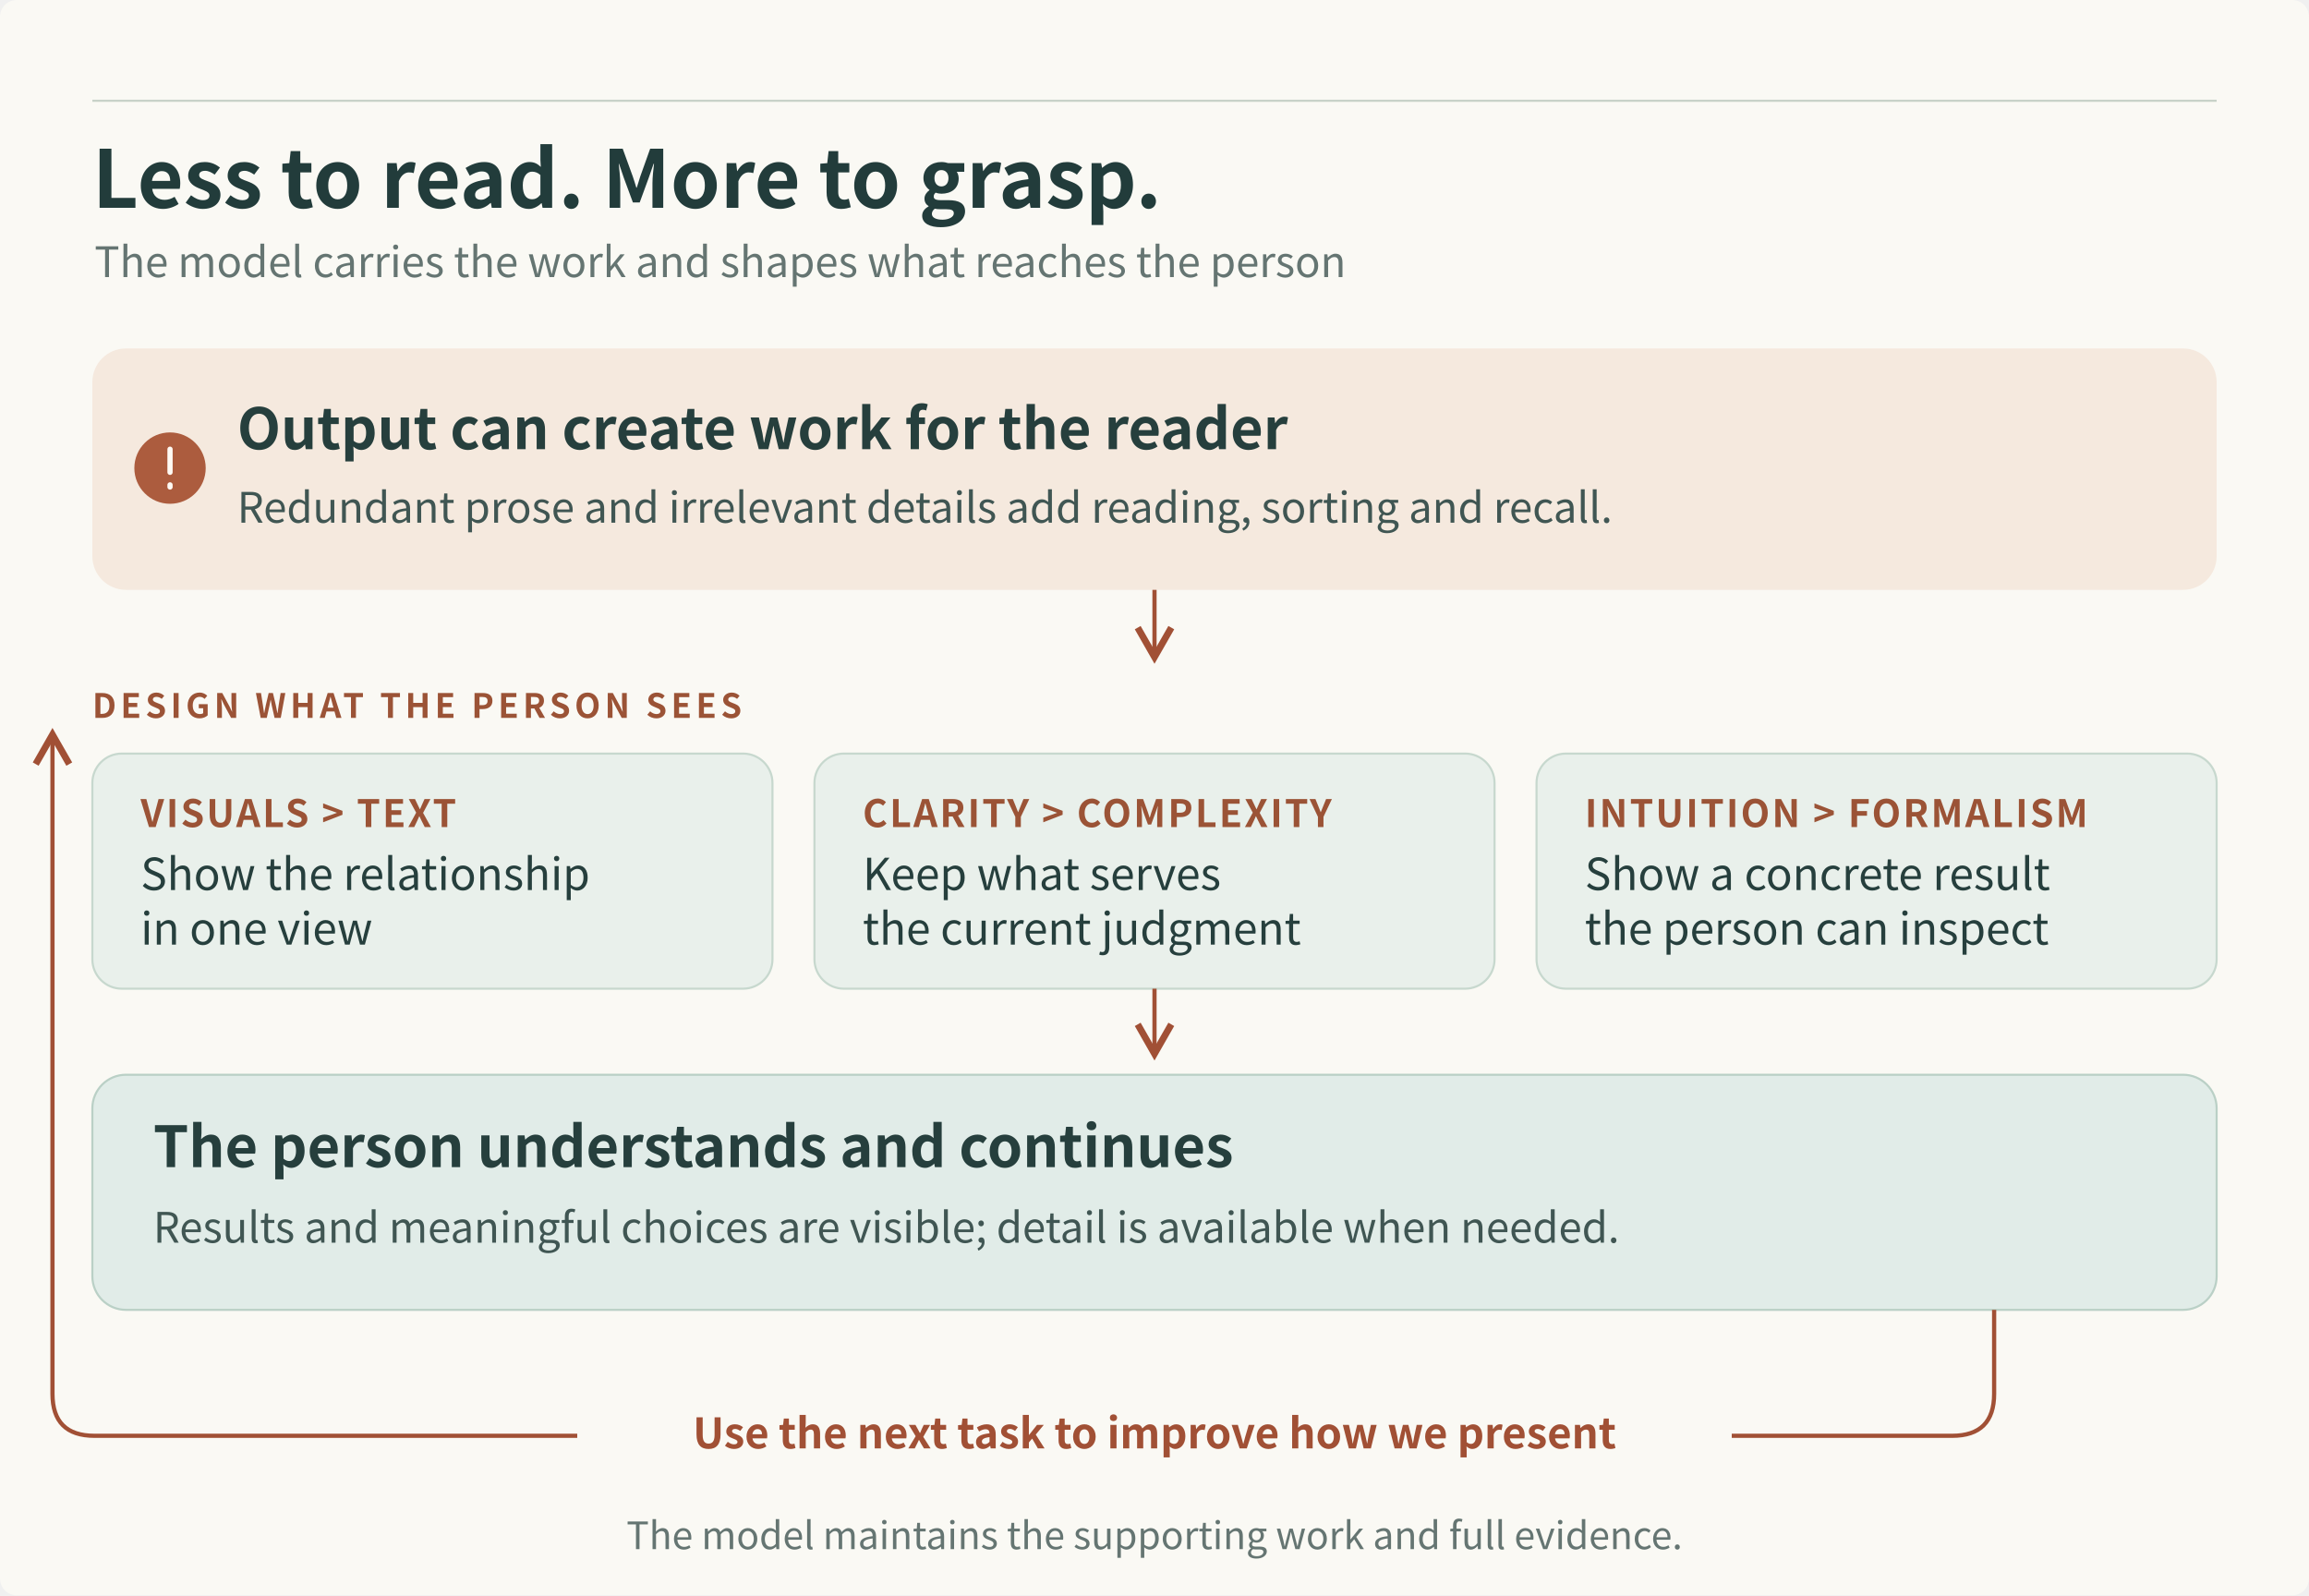
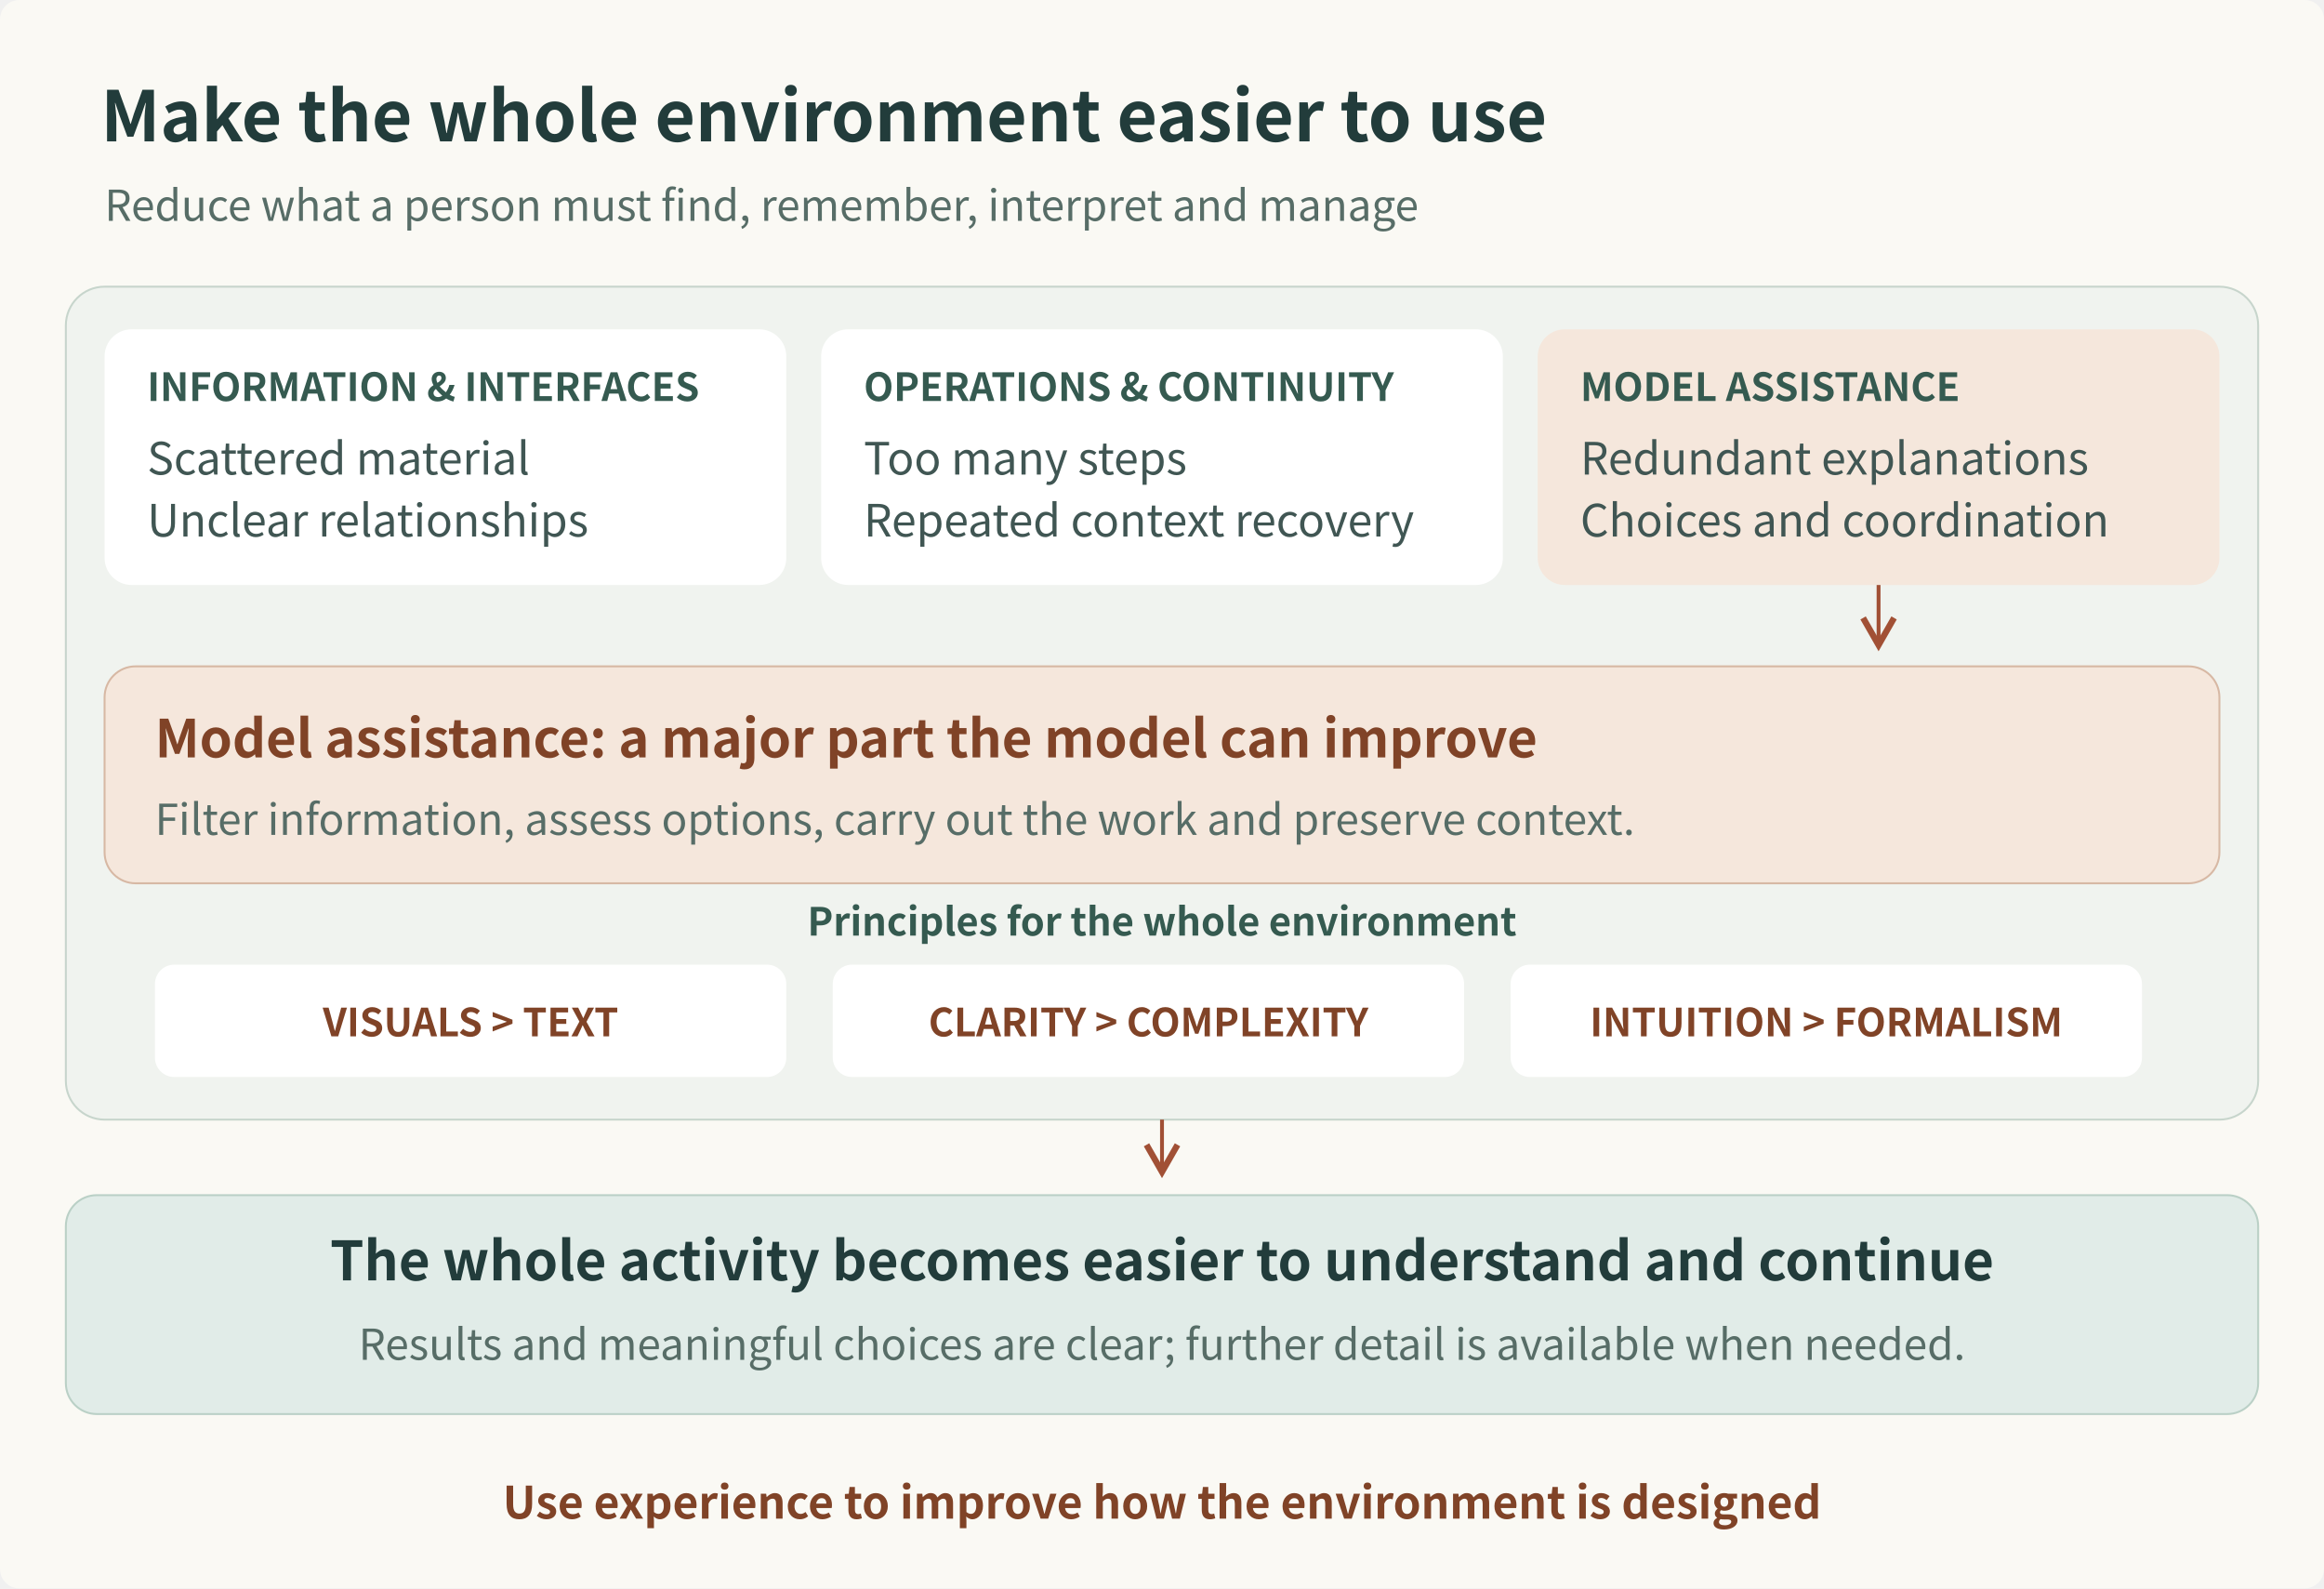
- <svg xmlns="http://www.w3.org/2000/svg" role="img" aria-labelledby="title desc" viewBox="0 0 1100 760">
-   <style>text{font-family:"PingFang SC","Noto Sans CJK SC","Microsoft YaHei",sans-serif}.title{font-size:38px;font-weight:600;fill:#223c3b}.subtitle{font-size:20px;fill:#657572}.eyebrow{font-size:16px;font-weight:700;letter-spacing:2px;fill:#9b5336}.heading{font-size:27px;font-weight:600;fill:#263f3d}.body{font-size:20px;fill:#405653}.cardtitle{font-size:18px;font-weight:700;letter-spacing:1px;fill:#9b5336}.cardbody{font-size:21px;fill:#263f3d}.small{font-size:18px;fill:#657572}.return{font-size:20px;font-weight:600;fill:#a15035}</style>
+ <svg xmlns="http://www.w3.org/2000/svg" role="img" aria-labelledby="title desc" viewBox="0 0 1200 820">
+   <style>text{font-family:"PingFang SC","Noto Sans CJK SC","Microsoft YaHei",sans-serif}.title{font-size:36px;font-weight:600;fill:#223c3b}.sub{font-size:22px;fill:#576d67}.label{font-size:20px;font-weight:600;fill:#355a50}.body{font-size:23px;fill:#405653}.focus{font-size:27px;font-weight:600;fill:#804327}.rule{font-size:20px;font-weight:700;fill:#804327}.result{font-size:28px;font-weight:600;fill:#223c3b}.return{font-size:23px;font-weight:600;fill:#804327}</style>
  <defs>
    <marker id="arrow" markerWidth="10" markerHeight="10" refX="8" refY="5" orient="auto">
      <path d="M1 1L8 5L1 9" fill="none" stroke="#a15035" stroke-width="1.6" />
    </marker>
  </defs>
-   <rect width="1100" height="760" rx="8" fill="#faf9f4" />
-   <path d="M44 48H1056" stroke="#c8d2c8" />
-   <text x="44" y="99" class="title">Less to read. More to grasp.</text>
-   <text x="45" y="132" class="subtitle">The model carries the work and shapes what reaches the person</text>
-   <rect x="44" y="166" width="1012" height="115" rx="16" fill="#f5e9de" />
-   <circle cx="81" cy="223" r="17" fill="#ac5c3e" />
-   <path d="M81 214v11m0 6v1" stroke="#fffaf4" stroke-width="2.5" stroke-linecap="round" />
-   <text x="113" y="214" class="heading">Output can create work for the reader</text>
-   <text x="113" y="249" class="body">Redundant prose and irrelevant details add reading, sorting and recall.</text>
-   <path d="M550 281V313" fill="none" stroke="#a15035" stroke-width="2" marker-end="url(#arrow)" />
-   <text x="44" y="342" class="eyebrow">DESIGN WHAT THE PERSON SEES</text>
-   <rect x="44" y="359" width="324" height="112" rx="14" fill="#e9f0eb" stroke="#c7d8ce" />
-   <text x="67" y="394" class="cardtitle">VISUALS &gt; TEXT</text>
-   <text x="67" y="424" class="cardbody">Show the relationship</text>
-   <text x="67" y="450" class="cardbody">in one view</text>
-   <rect x="388" y="359" width="324" height="112" rx="14" fill="#e9f0eb" stroke="#c7d8ce" />
-   <text x="411" y="394" class="cardtitle">CLARITY &gt; COMPLEXITY</text>
-   <text x="411" y="424" class="cardbody">Keep what serves</text>
-   <text x="411" y="450" class="cardbody">the current judgment</text>
-   <rect x="732" y="359" width="324" height="112" rx="14" fill="#e9f0eb" stroke="#c7d8ce" />
-   <text x="755" y="394" class="cardtitle">INTUITION &gt; FORMALISM</text>
-   <text x="755" y="424" class="cardbody">Show a concrete result</text>
-   <text x="755" y="450" class="cardbody">the person can inspect</text>
-   <path d="M550 471V502" fill="none" stroke="#a15035" stroke-width="2" marker-end="url(#arrow)" />
-   <rect x="44" y="512" width="1012" height="112" rx="16" fill="#e1ece8" stroke="#bad0c6" />
-   <text x="73" y="556" class="heading">The person understands and continues</text>
-   <text x="73" y="592" class="body">Results and meaningful choices are visible; detail is available when needed.</text>
-   <path d="M950 624V664Q950 684 930 684H45Q25 684 25 664V350" fill="none" stroke="#a15035" stroke-width="2" marker-end="url(#arrow)" />
-   <rect x="275" y="664" width="550" height="39" rx="9" fill="#faf9f4" />
-   <text text-anchor="middle" x="550" y="690" class="return">Use the next task to improve how we present</text>
-   <text text-anchor="middle" x="550" y="738" class="small">The model maintains the supporting work and full evidence.</text>
+   <rect width="1200" height="820" rx="10" fill="#faf9f4" />
+   <rect x="34" y="148" width="1132" height="430" rx="20" fill="#f0f3ef" stroke="#c7d5cc" />
+   <text x="52" y="73" class="title">Make the whole environment easier to use</text>
+   <text x="54" y="114" class="sub">Reduce what a person must find, remember, interpret and manage</text>
+   <rect x="54" y="170" width="352" height="132" rx="14" fill="#ffffff" />
+   <text x="76" y="207" class="label">INFORMATION &amp; INTERFACES</text>
+   <text x="76" y="245" class="body">Scattered material</text>
+   <text x="76" y="277" class="body">Unclear relationships</text>
+   <rect x="424" y="170" width="352" height="132" rx="14" fill="#ffffff" />
+   <text x="446" y="207" class="label">OPERATIONS &amp; CONTINUITY</text>
+   <text x="446" y="245" class="body">Too many steps</text>
+   <text x="446" y="277" class="body">Repeated context recovery</text>
+   <rect x="794" y="170" width="352" height="132" rx="14" fill="#f5e7dc" />
+   <text x="816" y="207" class="label">MODEL ASSISTANCE</text>
+   <text x="816" y="245" class="body">Redundant explanations</text>
+   <text x="816" y="277" class="body">Choices and coordination</text>
+   <path d="M970 302V333" stroke="#a15035" stroke-width="2" marker-end="url(#arrow)" />
+   <rect x="54" y="344" width="1092" height="112" rx="16" fill="#f5e7dc" stroke="#d7b8a4" />
+   <text x="80" y="391" class="focus">Model assistance: a major part the model can improve</text>
+   <text x="80" y="431" class="sub">Filter information, assess options, carry out the work and preserve context.</text>
+   <text x="600" y="483" class="label" text-anchor="middle">Principles for the whole environment</text>
+   <rect x="80" y="498" width="326" height="58" rx="10" fill="#ffffff" />
+   <text x="243" y="535" class="rule" text-anchor="middle">VISUALS &gt; TEXT</text>
+   <rect x="430" y="498" width="326" height="58" rx="10" fill="#ffffff" />
+   <text x="593" y="535" class="rule" text-anchor="middle">CLARITY &gt; COMPLEXITY</text>
+   <rect x="780" y="498" width="326" height="58" rx="10" fill="#ffffff" />
+   <text x="943" y="535" class="rule" text-anchor="middle">INTUITION &gt; FORMALISM</text>
+   <path d="M600 578V605" stroke="#a15035" stroke-width="2" marker-end="url(#arrow)" />
+   <rect x="34" y="617" width="1132" height="113" rx="16" fill="#e1ece8" stroke="#bad0c6" />
+   <text x="600" y="661" class="result" text-anchor="middle">The whole activity becomes easier to understand and continue</text>
+   <text x="600" y="702" class="sub" text-anchor="middle">Results and meaningful choices are clear; further detail is available when needed.</text>
+   <text x="600" y="784" class="return" text-anchor="middle">Use experience to improve how the environment is designed</text>
</svg>
